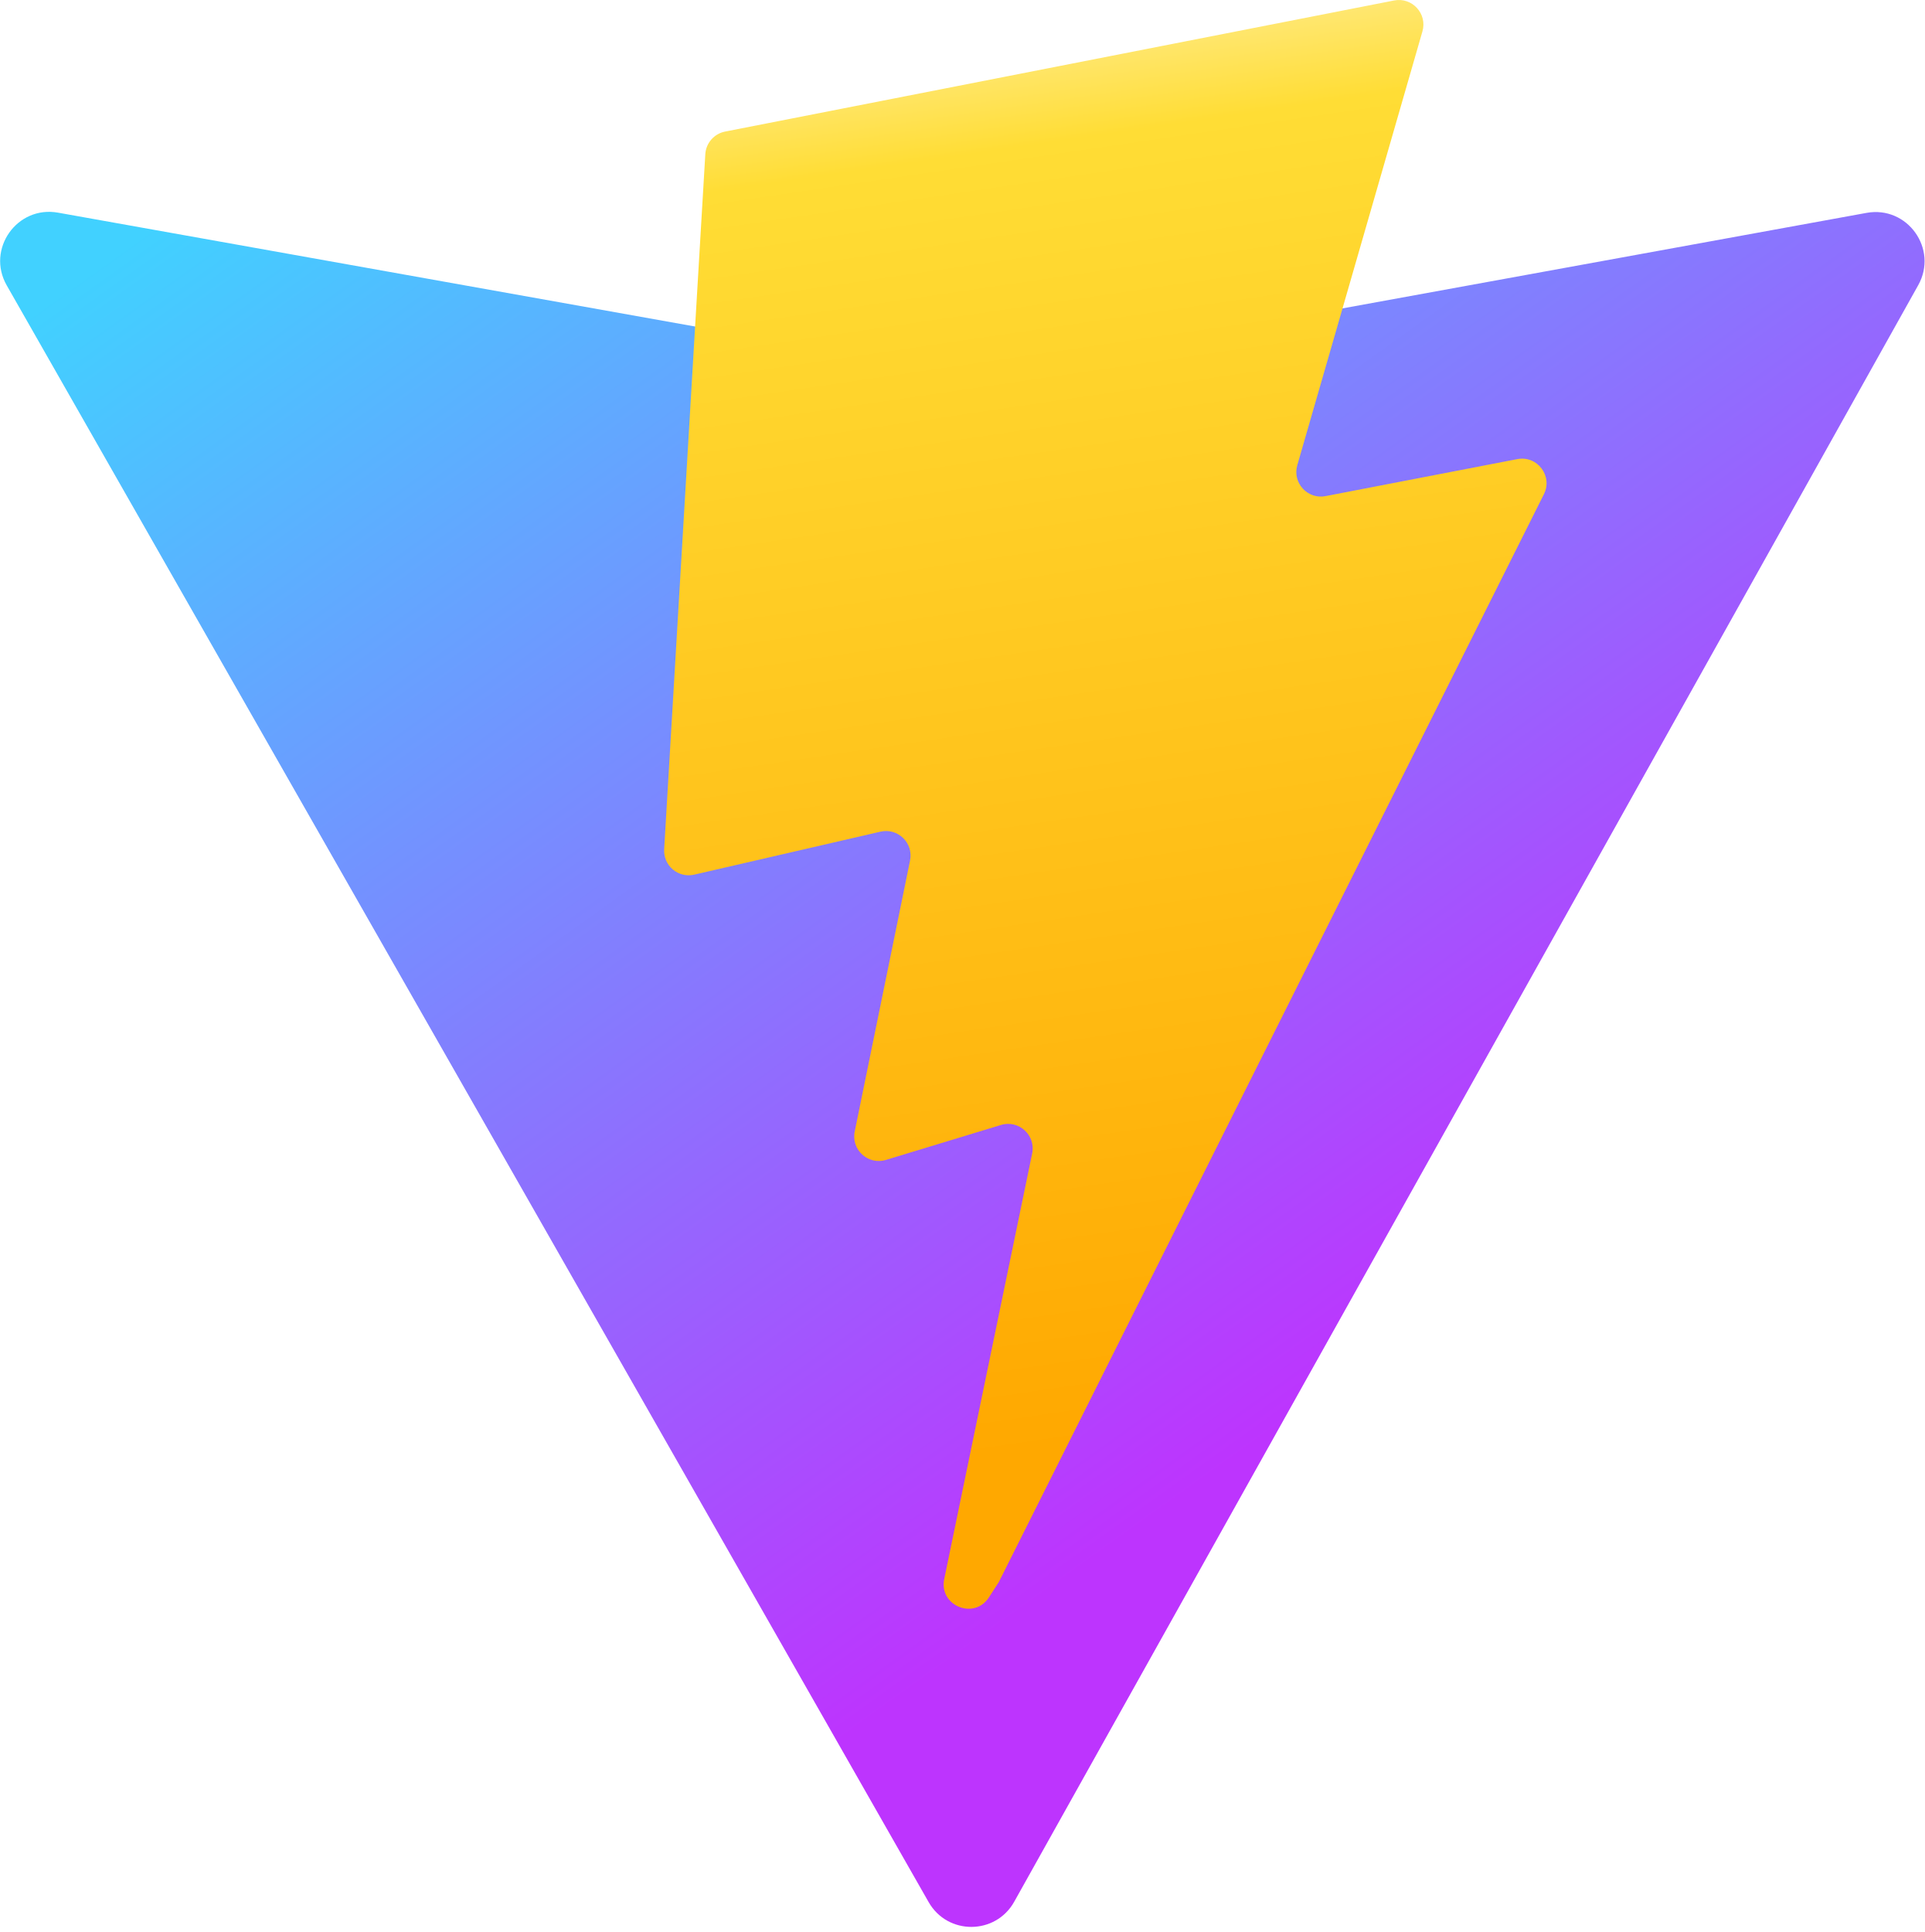
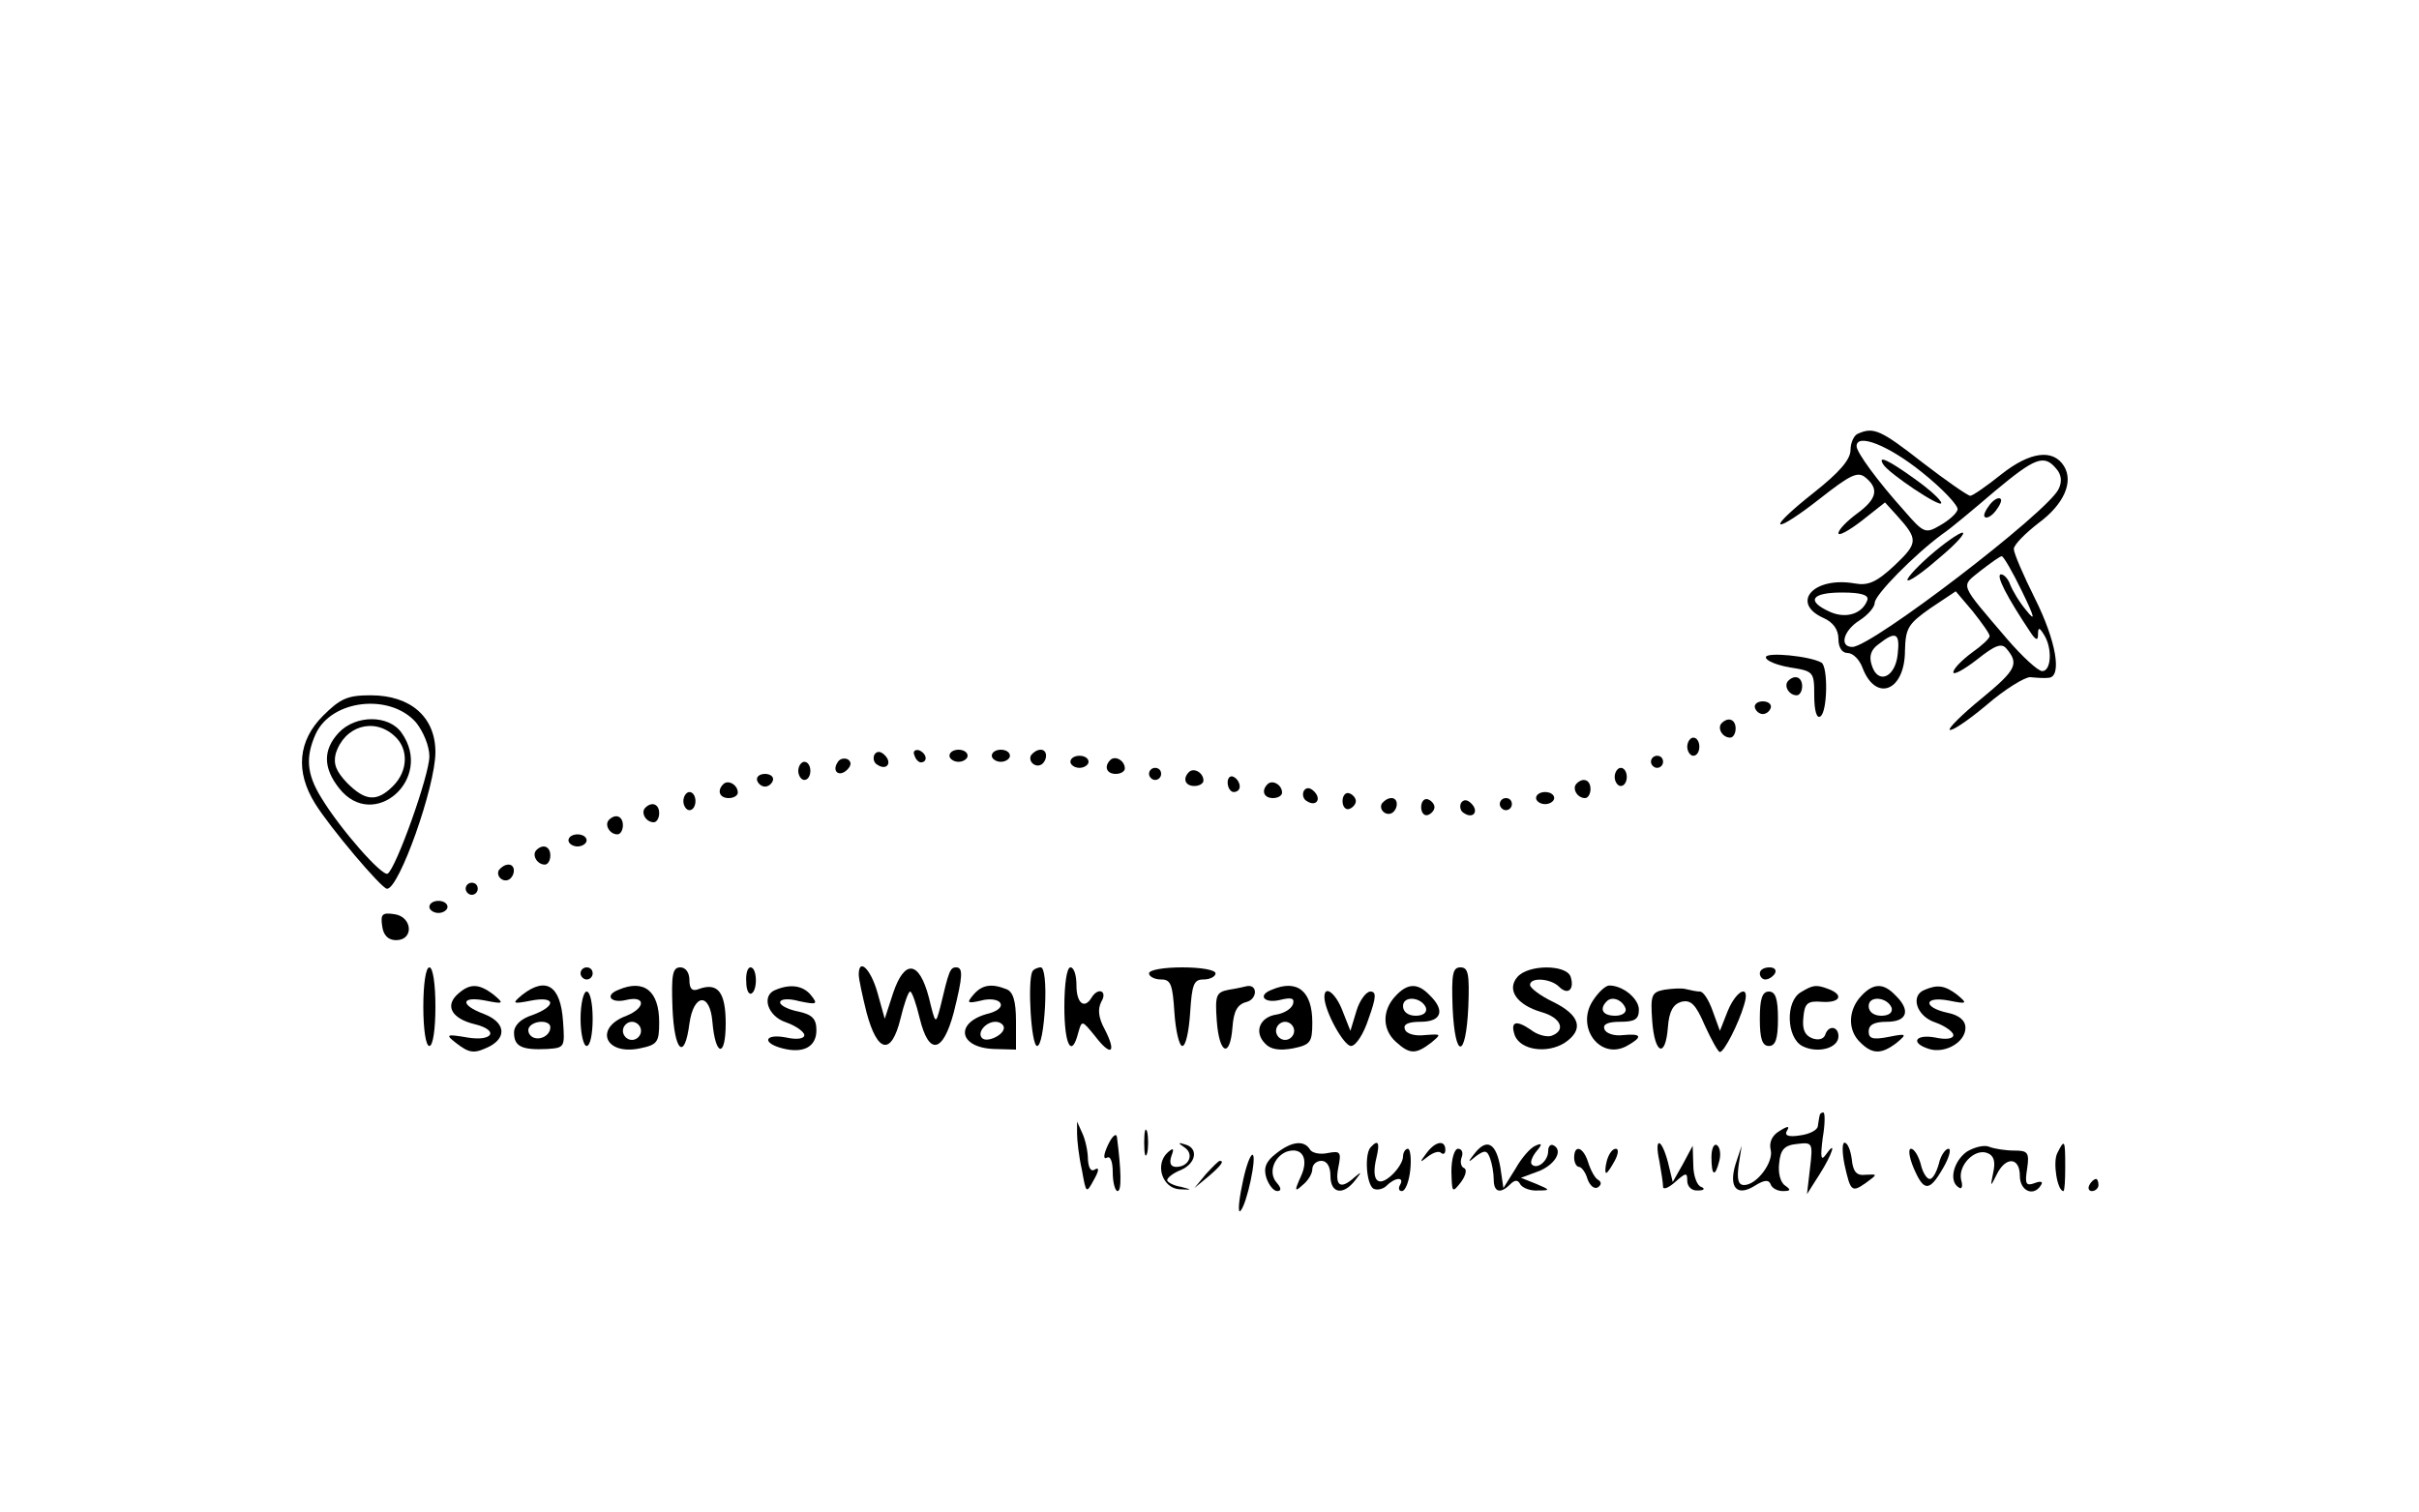
- <svg xmlns="http://www.w3.org/2000/svg" aria-hidden="true" role="img" class="iconify iconify--logos" width="31.88" height="32" preserveAspectRatio="xMidYMid meet" viewBox="0 0 256 257">
-   <defs>
-     <linearGradient id="IconifyId1813088fe1fbc01fb466" x1="-.828%" x2="57.636%" y1="7.652%" y2="78.411%">
-       <stop offset="0%" stop-color="#41D1FF" />
-       <stop offset="100%" stop-color="#BD34FE" />
-     </linearGradient>
-     <linearGradient id="IconifyId1813088fe1fbc01fb467" x1="43.376%" x2="50.316%" y1="2.242%" y2="89.03%">
-       <stop offset="0%" stop-color="#FFEA83" />
-       <stop offset="8.333%" stop-color="#FFDD35" />
-       <stop offset="100%" stop-color="#FFA800" />
-     </linearGradient>
-   </defs>
-   <path fill="url(#IconifyId1813088fe1fbc01fb466)" d="M255.153 37.938L134.897 252.976c-2.483 4.44-8.862 4.466-11.382.048L.875 37.958c-2.746-4.814 1.371-10.646 6.827-9.67l120.385 21.517a6.537 6.537 0 0 0 2.322-.004l117.867-21.483c5.438-.991 9.574 4.796 6.877 9.62Z" />
-   <path fill="url(#IconifyId1813088fe1fbc01fb467)" d="M185.432.063L96.44 17.501a3.268 3.268 0 0 0-2.634 3.014l-5.474 92.456a3.268 3.268 0 0 0 3.997 3.378l24.777-5.718c2.318-.535 4.413 1.507 3.936 3.838l-7.361 36.047c-.495 2.426 1.782 4.5 4.151 3.78l15.304-4.649c2.372-.72 4.652 1.36 4.15 3.788l-11.698 56.621c-.732 3.542 3.979 5.473 5.943 2.437l1.313-2.028l72.516-144.72c1.215-2.423-.88-5.186-3.54-4.672l-25.505 4.922c-2.396.462-4.435-1.77-3.759-4.114l16.646-57.705c.677-2.35-1.37-4.583-3.769-4.113Z" />
+ <svg xmlns="http://www.w3.org/2000/svg" version="1.0" width="400pt" height="250pt" viewBox="0 0 400 250" preserveAspectRatio="xMidYMid meet">
+   <g transform="translate(0,250) scale(0.1,-0.1)" fill="#000000" stroke="none">
+     <path d="M3073 1783 c-7 -2 -13 -15 -13 -27 0 -16 -18 -37 -61 -71 -33 -26 -58 -49 -55 -52 3 -3 32 16 65 42 51 40 63 46 76 35 23 -19 18 -36 -15 -60 -16 -12 -30 -26 -30 -32 0 -5 17 4 39 21 l38 30 20 -22 c35 -39 35 -45 -4 -82 -30 -28 -44 -34 -66 -30 -68 12 -107 -32 -52 -57 16 -7 25 -19 25 -35 0 -14 6 -23 15 -23 9 0 20 -11 25 -25 22 -57 70 -38 70 29 1 37 5 44 42 70 l42 28 28 -33 c15 -19 28 -37 28 -41 0 -4 -13 -16 -30 -28 -16 -12 -30 -26 -30 -32 0 -5 17 4 39 21 30 24 41 28 49 18 21 -25 16 -35 -41 -82 -32 -26 -56 -50 -53 -52 3 -3 30 15 61 41 30 26 63 46 72 46 10 -1 24 -2 31 -1 22 2 12 61 -23 131 -19 38 -35 75 -35 82 0 7 19 26 41 43 42 31 58 68 42 94 -18 29 -56 24 -103 -13 -25 -20 -48 -36 -52 -36 -4 0 -40 25 -79 55 -69 54 -81 59 -106 48z m105 -64 c35 -28 61 -56 59 -62 -2 -7 -15 -18 -29 -26 -24 -14 -27 -13 -59 24 -45 50 -79 97 -79 107 0 22 52 2 108 -43z m222 6 c9 -10 10 -22 4 -34 -18 -38 -309 -261 -341 -261 -22 0 -15 27 12 44 14 9 25 22 25 29 0 13 65 79 111 113 15 10 54 43 88 72 66 55 81 61 101 37z m-57 -202 c22 -45 23 -52 8 -33 -12 14 -23 33 -27 43 -3 9 -10 17 -15 17 -10 0 10 -38 48 -95 9 -14 13 -15 13 -5 0 13 2 13 10 0 14 -22 12 -60 -3 -60 -7 0 -33 24 -58 53 -81 95 -77 86 -44 113 17 13 32 24 35 24 3 0 18 -26 33 -57z m-255 -15 c-8 -23 -35 -32 -62 -20 -40 18 -31 32 20 32 31 0 44 -4 42 -12z m50 -90 c-4 -39 -33 -51 -43 -18 -5 15 -1 26 12 35 28 22 35 18 31 -17z" />
+     <path d="M3114 1732 c9 -15 96 -73 96 -64 0 5 -20 23 -44 40 -43 31 -62 40 -52 24z" />
+     <path d="M3290 1665 c-7 -9 -11 -18 -8 -20 3 -3 11 1 18 10 7 9 11 18 8 20 -3 3 -11 -1 -18 -10z" />
+     <path d="M3190 1580 c-25 -22 -40 -40 -35 -40 6 0 30 18 55 40 25 21 41 39 35 39 -5 0 -30 -17 -55 -39z" />
+     <path d="M2920 1413 c0 -6 18 -13 40 -17 39 -6 40 -7 40 -47 0 -24 4 -38 10 -34 12 7 13 82 2 89 -19 11 -92 18 -92 9z" />
+     <path d="M2957 1374 c-8 -8 1 -24 14 -24 5 0 9 7 9 15 0 15 -12 20 -23 9z" />
+     <path d="M534 1316 c-41 -41 -46 -92 -13 -145 24 -39 110 -141 119 -141 20 0 80 169 80 226 0 58 -41 94 -107 94 -38 0 -50 -5 -79 -34z m154 -11 c12 -15 22 -39 22 -56 0 -31 -55 -185 -69 -194 -9 -5 -78 73 -110 126 -24 39 -26 67 -9 105 26 57 123 68 166 19z" />
+     <path d="M560 1288 c-26 -28 -26 -58 1 -92 57 -72 157 16 103 92 -21 30 -76 30 -104 0z m92 -5 c24 -21 23 -58 -2 -83 -27 -27 -46 -25 -76 5 -18 19 -23 31 -19 48 14 46 63 61 97 30z" />
+     <path d="M2902 1329 c2 -6 8 -10 13 -10 5 0 11 4 13 10 2 6 -4 11 -13 11 -9 0 -15 -5 -13 -11z" />
+     <path d="M2847 1304 c-8 -8 1 -24 14 -24 5 0 9 7 9 15 0 15 -12 20 -23 9z" />
+     <path d="M2790 1265 c0 -8 5 -15 10 -15 6 0 10 7 10 15 0 8 -4 15 -10 15 -5 0 -10 -7 -10 -15z" />
+     <path d="M1446 1252 c-3 -6 -1 -14 5 -17 15 -10 25 3 12 16 -7 7 -13 7 -17 1z" />
+     <path d="M1512 1251 c2 -7 7 -12 11 -12 12 1 9 15 -3 20 -7 2 -11 -2 -8 -8z" />
+     <path d="M1570 1250 c0 -5 7 -10 15 -10 8 0 15 5 15 10 0 6 -7 10 -15 10 -8 0 -15 -4 -15 -10z" />
+     <path d="M1640 1250 c0 -5 7 -10 15 -10 8 0 15 5 15 10 0 6 -7 10 -15 10 -8 0 -15 -4 -15 -10z" />
+     <path d="M1705 1251 c-6 -11 9 -23 19 -14 9 9 7 23 -3 23 -6 0 -12 -4 -16 -9z" />
+     <path d="M1385 1239 c-10 -15 3 -25 16 -12 7 7 7 13 1 17 -6 3 -14 1 -17 -5z" />
+     <path d="M1770 1240 c0 -5 7 -10 15 -10 8 0 15 5 15 10 0 6 -7 10 -15 10 -8 0 -15 -4 -15 -10z" />
+     <path d="M1836 1243 c-11 -11 -6 -23 9 -23 8 0 15 4 15 9 0 13 -16 22 -24 14z" />
+     <path d="M2730 1240 c0 -5 5 -10 10 -10 6 0 10 5 10 10 0 6 -4 10 -10 10 -5 0 -10 -4 -10 -10z" />
+     <path d="M1320 1225 c0 -8 5 -15 10 -15 6 0 10 7 10 15 0 8 -4 15 -10 15 -5 0 -10 -7 -10 -15z" />
+     <path d="M1900 1220 c0 -5 5 -10 10 -10 6 0 10 5 10 10 0 6 -4 10 -10 10 -5 0 -10 -4 -10 -10z" />
+     <path d="M1966 1223 c-11 -11 -6 -23 9 -23 8 0 15 4 15 9 0 13 -16 22 -24 14z" />
+     <path d="M2670 1215 c0 -8 5 -15 10 -15 6 0 10 7 10 15 0 8 -4 15 -10 15 -5 0 -10 -7 -10 -15z" />
+     <path d="M1252 1209 c2 -6 8 -10 13 -10 5 0 11 4 13 10 2 6 -4 11 -13 11 -9 0 -15 -5 -13 -11z" />
+     <path d="M2030 1206 c0 -9 5 -16 10 -16 6 0 10 4 10 9 0 6 -4 13 -10 16 -5 3 -10 -1 -10 -9z" />
+     <path d="M1196 1203 c-11 -11 -6 -23 9 -23 8 0 15 4 15 9 0 13 -16 22 -24 14z" />
+     <path d="M2096 1203 c-11 -11 -6 -23 9 -23 8 0 15 4 15 9 0 13 -16 22 -24 14z" />
+     <path d="M2607 1204 c-8 -8 1 -24 14 -24 5 0 9 7 9 15 0 15 -12 20 -23 9z" />
+     <path d="M2156 1192 c-3 -6 -1 -14 5 -17 15 -10 25 3 12 16 -7 7 -13 7 -17 1z" />
+     <path d="M1130 1175 c0 -8 5 -15 10 -15 6 0 10 7 10 15 0 8 -4 15 -10 15 -5 0 -10 -7 -10 -15z" />
+     <path d="M2220 1175 c0 -9 5 -15 11 -13 6 2 11 8 11 13 0 5 -5 11 -11 13 -6 2 -11 -4 -11 -13z" />
+     <path d="M2540 1180 c0 -5 7 -10 15 -10 8 0 15 5 15 10 0 6 -7 10 -15 10 -8 0 -15 -4 -15 -10z" />
+     <path d="M2285 1171 c-6 -11 9 -23 19 -14 9 9 7 23 -3 23 -6 0 -12 -4 -16 -9z" />
+     <path d="M2350 1165 c0 -9 5 -15 11 -13 6 2 11 8 11 13 0 5 -5 11 -11 13 -6 2 -11 -4 -11 -13z" />
+     <path d="M2416 1172 c-3 -6 -1 -14 5 -17 15 -10 25 3 12 16 -7 7 -13 7 -17 1z" />
+     <path d="M2480 1170 c0 -5 5 -10 10 -10 6 0 10 5 10 10 0 6 -4 10 -10 10 -5 0 -10 -4 -10 -10z" />
+     <path d="M1067 1164 c-8 -8 1 -24 14 -24 5 0 9 7 9 15 0 15 -12 20 -23 9z" />
+     <path d="M1007 1144 c-8 -8 1 -24 14 -24 5 0 9 7 9 15 0 15 -12 20 -23 9z" />
+     <path d="M940 1110 c0 -5 7 -10 15 -10 8 0 15 5 15 10 0 6 -7 10 -15 10 -8 0 -15 -4 -15 -10z" />
+     <path d="M887 1094 c-8 -8 1 -24 14 -24 5 0 9 7 9 15 0 15 -12 20 -23 9z" />
+     <path d="M825 1061 c-6 -11 9 -23 19 -14 9 9 7 23 -3 23 -6 0 -12 -4 -16 -9z" />
+     <path d="M770 1030 c0 -5 5 -10 10 -10 6 0 10 5 10 10 0 6 -4 10 -10 10 -5 0 -10 -4 -10 -10z" />
+     <path d="M710 1000 c0 -5 7 -10 15 -10 8 0 15 5 15 10 0 6 -7 10 -15 10 -8 0 -15 -4 -15 -10z" />
+     <path d="M632 968 c2 -15 10 -23 23 -23 30 0 27 39 -3 43 -20 3 -23 0 -20 -20z" />
+     <path d="M700 835 c0 -37 4 -65 10 -65 6 0 10 28 10 65 0 37 -4 65 -10 65 -6 0 -10 -28 -10 -65z" />
+     <path d="M960 890 c0 -5 5 -10 10 -10 6 0 10 5 10 10 0 6 -4 10 -10 10 -5 0 -10 -4 -10 -10z" />
+     <path d="M1112 833 c3 -73 20 -88 28 -26 7 50 34 52 38 3 5 -58 22 -60 22 -3 0 52 -13 69 -45 57 -10 -4 -15 0 -15 15 0 12 -6 21 -15 21 -13 0 -15 -12 -13 -67z" />
+     <path d="M1234 876 c0 -13 4 -22 9 -19 10 6 9 43 -2 43 -5 0 -8 -11 -7 -24z" />
+     <path d="M1420 888 c0 -7 6 -35 13 -63 18 -67 41 -71 56 -10 6 25 13 45 16 45 3 0 10 -20 16 -45 15 -61 38 -57 56 10 15 60 16 75 4 75 -10 0 -12 -6 -26 -65 -8 -30 -8 -30 -19 15 -16 61 -40 64 -59 8 l-14 -43 -12 43 c-11 39 -31 59 -31 30z" />
+     <path d="M1707 893 c-8 -16 -2 -123 8 -123 6 0 11 29 13 65 2 38 -1 65 -7 65 -5 0 -12 -3 -14 -7z" />
+     <path d="M1760 835 c0 -64 12 -86 23 -43 6 21 6 21 28 -6 26 -34 36 -28 16 11 -11 20 -12 34 -6 46 11 18 -5 25 -16 7 -12 -20 -25 -9 -25 20 0 17 -4 30 -10 30 -6 0 -10 -28 -10 -65z" />
+     <path d="M1900 890 c0 -5 9 -10 20 -10 16 0 19 -8 22 -55 2 -30 8 -55 13 -55 6 0 11 25 13 55 3 47 6 55 22 55 11 0 20 5 20 10 0 6 -25 10 -55 10 -30 0 -55 -4 -55 -10z" />
+     <path d="M2402 833 c4 -86 22 -85 26 2 2 54 0 65 -13 65 -13 0 -15 -11 -13 -67z" />
+     <path d="M2509 884 c-18 -21 -1 -46 40 -58 32 -9 41 -30 17 -39 -7 -3 -24 1 -35 10 -25 17 -34 13 -26 -10 10 -24 53 -30 82 -12 33 22 26 46 -19 68 -21 10 -38 23 -38 28 0 13 34 11 48 -3 15 -15 26 -4 19 17 -8 20 -70 20 -88 -1z" />
+     <path d="M2910 890 c0 -5 4 -10 9 -10 6 0 13 5 16 10 3 6 -1 10 -9 10 -9 0 -16 -4 -16 -10z" />
+     <path d="M755 854 c-19 -19 -7 -39 30 -48 41 -10 30 -29 -12 -22 -35 6 -37 5 -19 -9 23 -18 31 -18 57 -5 28 16 23 40 -11 53 -40 15 -38 30 3 22 30 -6 31 -5 13 10 -25 19 -40 19 -61 -1z" />
+     <path d="M864 855 c-18 -15 -17 -16 14 -10 41 8 43 -9 2 -24 -19 -6 -30 -17 -30 -29 0 -23 13 -29 55 -27 29 2 29 3 26 46 -4 59 -28 74 -67 44z m46 -54 c0 -14 -18 -23 -30 -16 -6 4 -8 11 -5 16 8 12 35 12 35 0z" />
+     <path d="M1023 863 c-24 -9 -13 -23 12 -17 33 8 33 -13 1 -26 -54 -20 -36 -66 22 -54 29 6 32 10 32 43 0 52 -25 72 -67 54z m37 -68 c0 -8 -7 -15 -15 -15 -8 0 -15 7 -15 15 0 8 7 15 15 15 8 0 15 -7 15 -15z" />
+     <path d="M1283 863 c-25 -9 -14 -44 17 -54 17 -6 30 -16 30 -21 0 -6 -12 -8 -30 -4 -36 7 -41 -9 -6 -18 35 -9 56 3 56 30 0 19 -7 26 -30 31 -16 3 -30 10 -30 15 0 6 14 7 32 2 29 -6 31 -5 19 10 -13 16 -34 19 -58 9z" />
+     <path d="M1609 854 c-11 -13 -9 -14 13 -9 14 4 29 2 32 -4 4 -6 -4 -13 -18 -17 -58 -14 -52 -57 8 -59 l36 -1 0 47 c0 34 -5 49 -16 53 -25 10 -41 7 -55 -10z m51 -54 c0 -12 -28 -25 -36 -17 -9 9 6 27 22 27 8 0 14 -5 14 -10z" />
+     <path d="M2032 863 c-21 -4 -23 -9 -20 -51 4 -56 22 -63 26 -11 2 27 8 38 24 42 17 5 18 29 0 26 -4 -1 -17 -4 -30 -6z" />
+     <path d="M2103 863 c-24 -9 -13 -23 13 -17 20 5 25 3 22 -7 -3 -8 -15 -15 -27 -17 -28 -4 -38 -29 -19 -48 9 -10 24 -12 46 -8 29 6 32 10 32 43 0 52 -25 72 -67 54z m37 -68 c0 -8 -7 -15 -15 -15 -8 0 -15 7 -15 15 0 8 7 15 15 15 8 0 15 -7 15 -15z" />
+     <path d="M2307 852 c-22 -24 -21 -55 1 -75 23 -21 33 -21 58 -2 18 15 18 15 -10 13 -16 -2 -31 2 -33 10 -3 8 6 12 26 12 35 0 41 19 15 44 -20 21 -37 20 -57 -2z m51 -19 c2 -8 -5 -13 -17 -13 -12 0 -21 6 -21 16 0 18 31 15 38 -3z" />
+     <path d="M2634 845 c-29 -44 12 -99 56 -75 27 15 25 21 -6 18 -15 -2 -29 3 -31 10 -3 8 6 12 26 12 24 0 31 4 31 20 0 18 -26 40 -49 40 -6 0 -18 -11 -27 -25z m54 -13 c2 -7 -6 -12 -17 -12 -21 0 -27 11 -14 24 9 9 26 2 31 -12z" />
+     <path d="M2752 863 c-21 -4 -23 -9 -20 -51 4 -56 22 -63 26 -11 2 27 9 38 22 42 16 4 24 -4 39 -39 11 -24 22 -44 25 -44 7 0 31 47 40 78 11 35 -12 26 -27 -10 l-13 -33 -12 33 c-6 17 -15 32 -21 32 -5 0 -15 2 -23 4 -7 2 -23 1 -36 -1z" />
+     <path d="M2978 859 c-26 -15 -24 -75 2 -89 25 -13 60 -4 60 16 0 17 -17 19 -22 2 -3 -7 -12 -9 -22 -5 -12 5 -16 15 -14 34 2 24 7 28 31 26 29 -2 37 11 11 21 -21 8 -26 7 -46 -5z" />
+     <path d="M3077 852 c-21 -23 -22 -56 -1 -76 20 -20 35 -20 60 -1 18 15 17 16 -13 10 -26 -5 -33 -3 -33 9 0 11 9 16 30 16 34 0 40 19 14 44 -20 21 -37 20 -57 -2z m51 -19 c2 -8 -5 -13 -17 -13 -12 0 -21 6 -21 16 0 18 31 15 38 -3z" />
+     <path d="M3183 863 c-25 -9 -14 -44 17 -54 17 -6 30 -16 30 -21 0 -6 -12 -8 -30 -4 -33 6 -42 -9 -10 -19 26 -8 60 11 60 35 0 12 -10 21 -30 25 -41 9 -39 28 3 20 30 -6 31 -5 13 10 -20 15 -32 17 -53 8z" />
+     <path d="M960 815 c0 -25 5 -45 10 -45 6 0 10 20 10 45 0 25 -4 45 -10 45 -5 0 -10 -20 -10 -45z" />
+     <path d="M2190 851 c0 -23 32 -81 44 -81 8 0 21 20 29 45 13 36 13 45 3 45 -7 0 -18 -15 -23 -32 l-10 -33 -13 33 c-11 29 -30 44 -30 23z" />
+     <path d="M2910 815 c0 -33 4 -45 15 -45 11 0 15 12 15 45 0 33 -4 45 -15 45 -11 0 -15 -12 -15 -45z" />
+     <path d="M3009 655 c-1 -3 -2 -11 -3 -17 0 -7 -14 -14 -30 -16 -19 -3 -26 0 -21 8 5 8 1 8 -13 -1 -12 -7 -17 -19 -14 -31 5 -20 -23 -58 -44 -58 -10 0 -12 10 -9 33 l5 32 -10 -30 c-12 -39 2 -55 32 -36 16 10 23 10 26 2 2 -6 11 -11 20 -11 13 0 14 2 4 9 -8 5 -12 21 -10 37 2 23 9 30 30 32 25 3 26 2 21 -40 l-5 -43 21 33 c21 33 29 59 10 32 -8 -11 -9 -4 -5 28 4 23 4 42 1 42 -3 0 -6 -2 -6 -5z" />
+     <path d="M1781 625 c0 -11 3 -38 8 -60 7 -39 7 -40 20 -16 8 14 9 21 2 17 -7 -5 -11 2 -12 16 0 13 -4 32 -9 43 l-9 20 0 -20z" />
+     <path d="M1892 610 c0 -19 2 -27 5 -17 2 9 2 25 0 35 -3 9 -5 1 -5 -18z" />
+     <path d="M1832 606 c-7 -15 -8 -24 -2 -21 6 4 10 -6 10 -24 0 -17 4 -31 8 -31 7 0 6 34 -1 89 -1 8 -8 2 -15 -13z" />
+     <path d="M1959 602 c16 -11 7 -32 -14 -32 -9 0 -12 6 -8 18 5 13 3 14 -6 6 -22 -20 -9 -59 19 -61 22 -1 22 -1 3 4 -13 2 -23 8 -23 11 0 4 10 12 23 17 25 11 29 36 7 42 -12 4 -13 3 -1 -5z" />
+     <path d="M2110 592 c-17 -13 -21 -24 -16 -40 4 -12 12 -22 18 -22 7 0 7 5 -1 14 -14 16 -5 42 16 51 26 9 38 -11 24 -41 -11 -24 -10 -26 3 -14 9 7 16 19 16 26 0 8 7 14 15 14 9 0 15 -9 15 -25 0 -29 21 -33 41 -7 11 14 11 15 -1 5 -23 -21 -33 -15 -27 16 5 25 4 28 -17 24 -13 -3 -27 0 -30 6 -10 16 -31 13 -56 -7z" />
+     <path d="M2267 603 c-11 -10 -8 -61 4 -69 6 -3 16 -1 22 5 14 14 30 15 22 1 -3 -5 -2 -10 3 -10 6 0 12 16 14 35 2 19 0 35 -4 35 -4 0 -8 -6 -8 -13 0 -8 -9 -22 -19 -31 -23 -21 -34 -8 -25 29 6 25 3 31 -9 18z" />
+     <path d="M2359 593 c-12 -16 -12 -17 2 -6 9 7 19 10 22 6 4 -3 7 -1 7 5 0 17 -16 15 -31 -5z" />
+     <path d="M2439 593 c-13 -16 -12 -17 2 -5 14 10 18 10 23 -4 3 -8 6 -24 6 -35 0 -21 11 -24 27 -8 8 8 13 8 17 0 4 -6 17 -11 29 -10 21 0 21 1 -3 11 l-25 10 27 10 c28 10 43 34 28 43 -6 4 -10 -1 -10 -9 0 -16 -18 -31 -27 -22 -3 3 0 12 7 21 11 13 10 15 -1 10 -8 -3 -23 -20 -33 -38 l-20 -32 -5 34 c-7 40 -22 49 -42 24z" />
+     <path d="M2744 579 c3 -17 6 -36 6 -42 0 -5 9 -2 20 8 18 16 20 16 20 2 0 -10 8 -17 18 -16 10 0 12 3 5 6 -7 2 -13 19 -13 36 l-1 32 -16 -30 -17 -30 -8 33 c-11 41 -23 42 -14 1z" />
+     <path d="M2830 586 c0 -31 6 -34 13 -6 3 11 1 23 -4 26 -5 3 -9 -6 -9 -20z" />
+     <path d="M3050 574 c10 -45 12 -47 36 -30 19 14 19 14 -1 13 -15 -2 -21 5 -23 26 -2 15 -7 27 -12 27 -4 0 -4 -16 0 -36z" />
+     <path d="M3252 595 c-22 -16 -30 -49 -13 -59 5 -4 7 2 4 12 -6 24 22 53 43 45 11 -4 14 -14 10 -32 -5 -25 -5 -25 6 -3 15 30 38 28 38 -3 0 -25 23 -35 35 -15 4 6 -1 7 -11 3 -14 -5 -16 -1 -12 24 4 27 1 30 -21 30 -15 0 -33 3 -41 6 -8 4 -25 0 -38 -8z" />
+     <path d="M3402 593 c-8 -15 0 -63 10 -63 2 0 3 18 3 40 0 45 -1 47 -13 23z" />
+     <path d="M2400 563 c1 -36 1 -37 16 -18 8 11 10 21 5 23 -5 2 -7 10 -4 18 3 8 0 14 -6 14 -6 0 -11 -17 -11 -37z" />
+     <path d="M2603 585 c0 -8 4 -15 8 -15 4 0 11 -9 14 -20 4 -11 11 -17 17 -14 6 4 7 9 0 13 -5 3 -12 16 -16 29 -8 25 -23 30 -23 7z" />
+     <path d="M2657 580 c-3 -11 -3 -20 -1 -20 2 0 8 9 14 20 6 11 7 20 2 20 -6 0 -12 -9 -15 -20z" />
+     <path d="M3164 569 c17 -40 26 -41 49 -1 10 17 14 32 9 32 -5 0 -13 -11 -16 -25 -4 -14 -10 -25 -15 -25 -5 0 -12 11 -15 25 -4 14 -11 25 -16 25 -5 0 -3 -14 4 -31z" />
+     <path d="M2054 540 c-6 -28 -7 -47 -3 -43 11 11 28 93 20 93 -4 0 -12 -23 -17 -50z" />
+     <path d="M1994 558 l-19 -23 23 19 c21 18 27 26 19 26 -2 0 -12 -10 -23 -22z" />
+     <path d="M3455 540 c-3 -5 -1 -10 4 -10 6 0 11 5 11 10 0 6 -2 10 -4 10 -3 0 -8 -4 -11 -10z" />
+   </g>
</svg>
